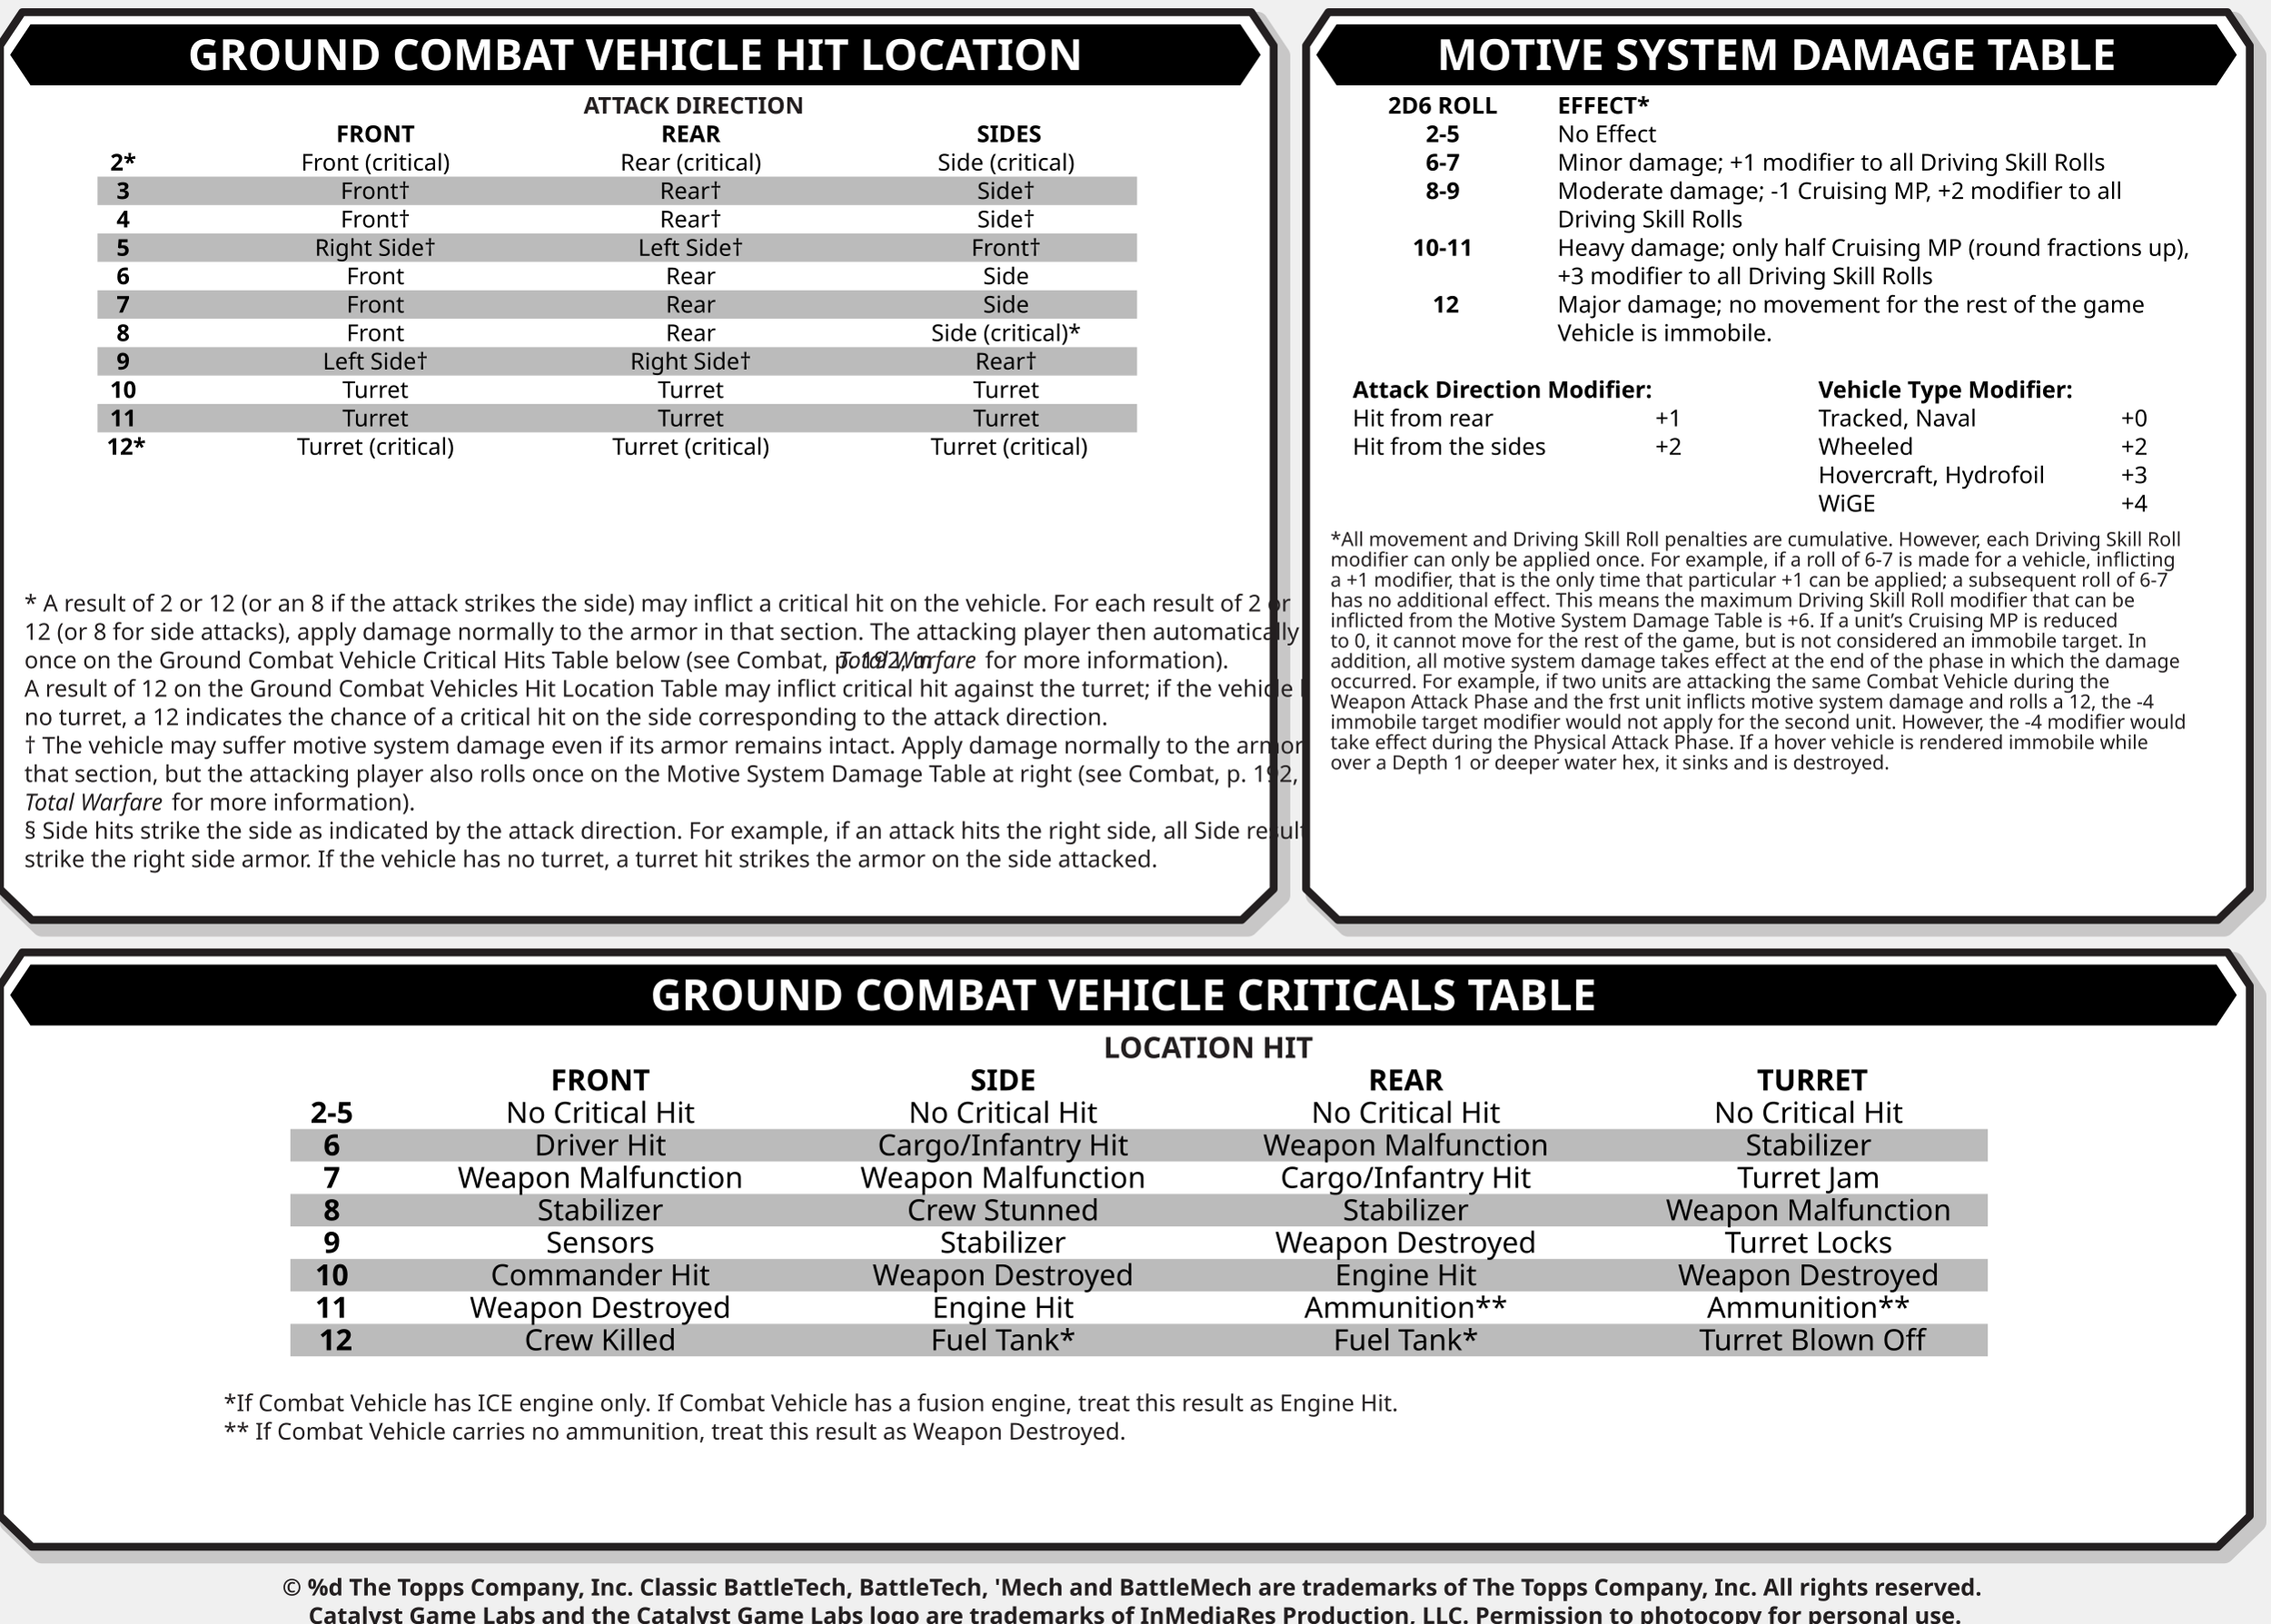
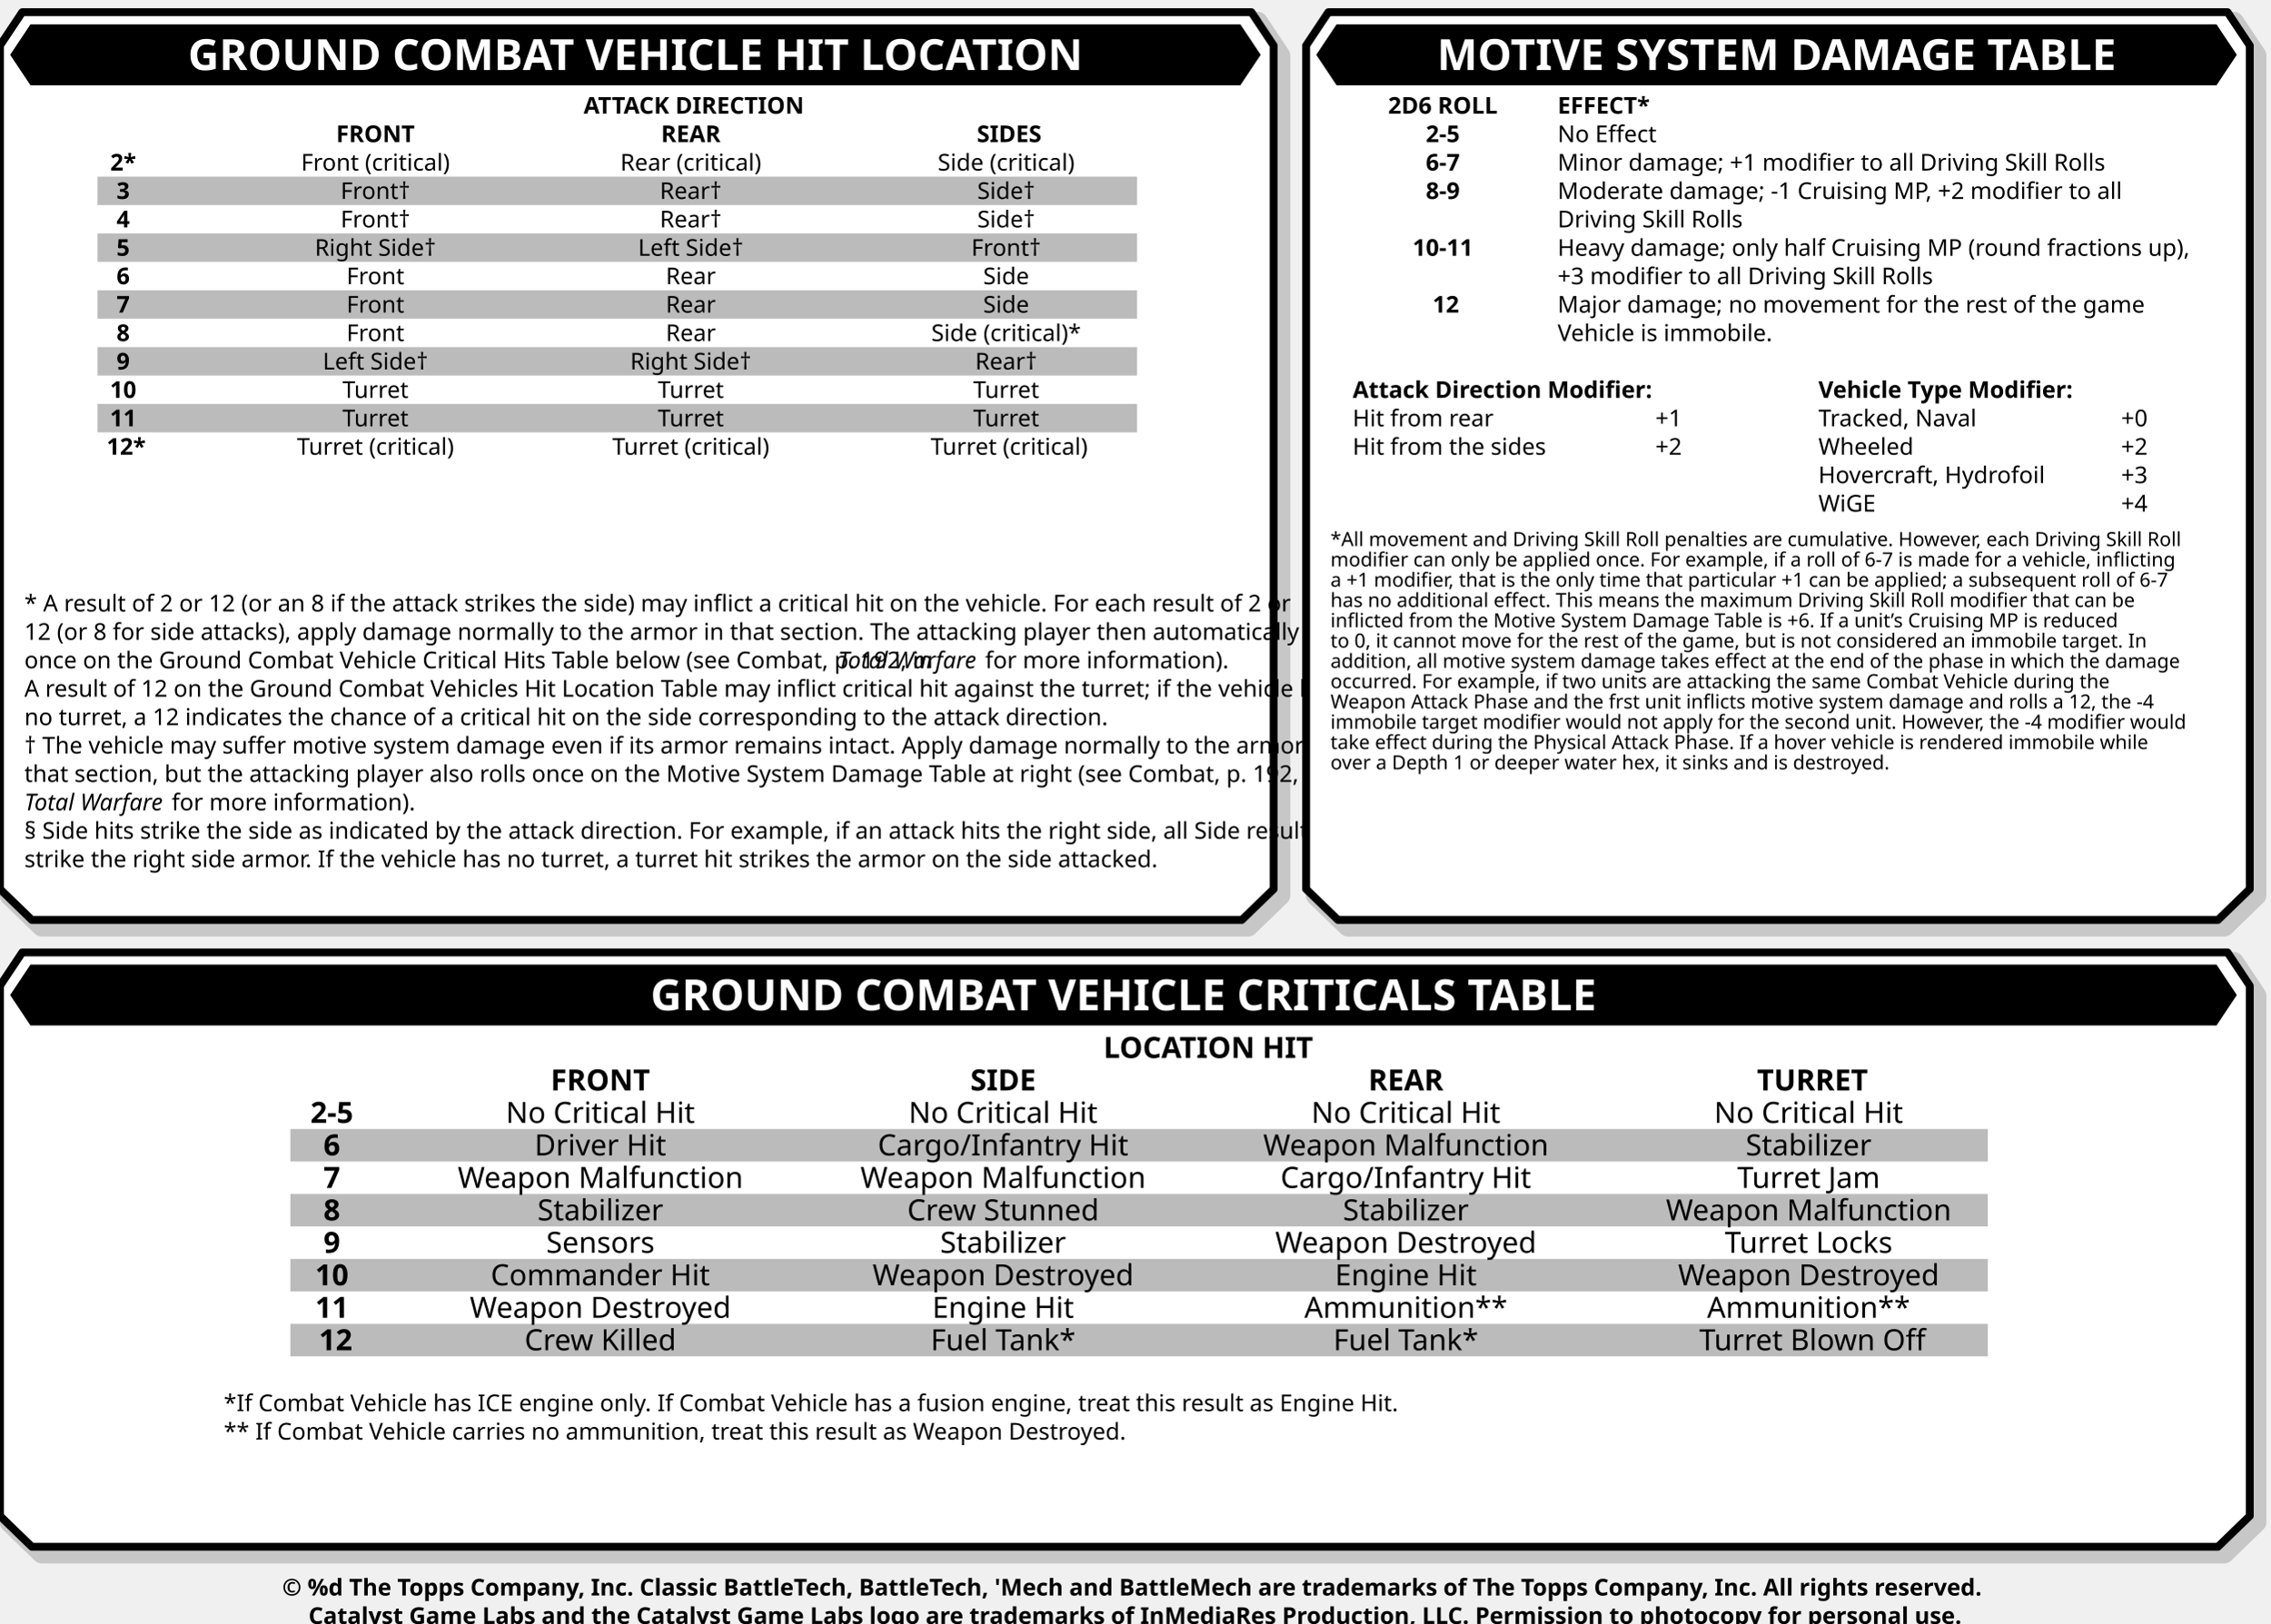
<svg xmlns="http://www.w3.org/2000/svg" contentScriptType="text/ecmascript" width="559.0" zoomAndPan="magnify" contentStyleType="text/css" height="400.0" preserveAspectRatio="xMidYMid meet" version="1.0" id="svg155">
  <defs id="defs155" />
  <g style="mml-color-elements:" id="rs_template">
-     <text font-size="5.7px" transform="translate (279.5 400.0)" fill="#231f20" text-anchor="middle" font-family="Eurostile" id="footer" font-weight="bold">
+     <text font-size="5.7px" transform="translate (279.5 400.0)" fill="#000000" text-anchor="middle" font-family="Eurostile" id="footer" font-weight="bold">
      <tspan lengthAdjust="spacingAndGlyphs" x="0.0" id="tspanCopyright" y="-7.000" textLength="531.050">© %d The Topps Company, Inc. Classic BattleTech, BattleTech, 'Mech and BattleMech are trademarks of The Topps Company, Inc. All rights reserved.</tspan>
      <tspan lengthAdjust="spacingAndGlyphs" x="0.0" y="0" textLength="503.100" id="tspan1">Catalyst Game Labs and the Catalyst Game Labs logo are trademarks of InMediaRes Production, LLC. Permission to photocopy for personal use.</tspan>
    </text>
    <g transform="translate (0.000 3.000)" id="g64">
      <g id="g4">
-         <path fill="#ffffff" d="M 2.5,10.714 L 7.975,2.500 L 309.655,2.500 l 5.475,8.214 L 315.130,217.500 l -7.845,7.600 L 10.345,225.100 l -7.845,-7.600 Z" stroke-width="5.2" stroke-linejoin="round" stroke="#c8c7c7" id="path1" />
-         <path fill="#ffffff" d="M 0.0,8.214 L 5.475,0.000 L 308.155,0.000 l 5.475,8.214 L 313.630,216.000 l -7.845,7.600 L 7.845,223.600 l -7.845,-7.600 Z" stroke-width="1.932" stroke-linejoin="round" stroke="#231f20" id="path2" />
+         <path fill="#ffffff" d="M 2.5,10.714 L 7.975,2.500 L 309.655,2.500 l 5.475,8.214 L 315.130,217.500 l -7.845,7.600 L 10.345,225.100 l -7.845,-7.600 Z" stroke-width="5.2" stroke-linejoin="round" stroke="#c7c7c7" id="path1" />
+         <path fill="#ffffff" d="M 0.0,8.214 L 5.475,0.000 L 308.155,0.000 l 5.475,8.214 L 313.630,216.000 l -7.845,7.600 L 7.845,223.600 l -7.845,-7.600 Z" stroke-width="1.932" stroke-linejoin="round" stroke="#000000" id="path2" />
        <g transform="translate (2.5,3.0)" id="g3">
          <path fill="#000000" d="M 0,7.500 l 4.999,-7.500 h 297.940 l 4.999,7.500 l -4.999,7.500 h -297.940 Z" id="path3" />
          <text x="153.969" y="11.250" fill="#ffffff" text-anchor="middle" style="font-family:Eurostile;font-size:10.600px;font-weight:bold;font-style:normal" textLength="198.545" lengthAdjust="spacingAndGlyphs" id="text3">GROUND COMBAT VEHICLE HIT LOCATION</text>
        </g>
      </g>
      <g id="shade1" class="tableshading" style="fill:#bbbbbb" transform="translate(0,-3)">
        <rect id="rect155" width="256" height="7" x="24" y="43.5" />
        <rect id="rect156" width="256" height="7" x="24" y="57.5" />
        <rect id="rect157" width="256" height="7" x="24" y="71.5" />
        <rect id="rect158" width="256" height="7" x="24" y="85.5" />
        <rect id="rect159" width="256" height="7" x="24" y="99.5" />
      </g>
-       <text fill="#231f20" x="170.847" y="25.000" style="font-family:Eurostile;font-size:5.700px;font-weight:bold;font-style:normal" text-anchor="middle" id="text4">ATTACK DIRECTION</text>
+       <text fill="#000000" x="170.847" y="25.000" style="font-family:Eurostile;font-size:5.700px;font-weight:bold;font-style:normal" text-anchor="middle" id="text4">ATTACK DIRECTION</text>
      <g transform="translate (0.000 32.000)" id="g50">
        <text text-anchor="middle" style="font-family:Eurostile;font-size:5.700px;font-weight:bold;font-style:normal" id="text6">
          <tspan x="93.189" y="0.000" id="tspan4">FRONT</tspan>
          <tspan x="170.847" y="0.000" id="tspan5">REAR</tspan>
          <tspan x="248.504" y="0.000" id="tspan6">SIDES</tspan>
        </text>
        <text text-anchor="middle" style="font-family:Eurostile;font-size:5.700px;font-weight:bold;font-style:normal" id="text17">
          <tspan x="31.063" y="7.000" id="tspan7">2*</tspan>
          <tspan x="31.063" y="14.000" id="tspan8">3</tspan>
          <tspan x="31.063" y="21.000" id="tspan9">4</tspan>
          <tspan x="31.063" y="28.000" id="tspan10">5</tspan>
          <tspan x="31.063" y="35.000" id="tspan11">6</tspan>
          <tspan x="31.063" y="42.000" id="tspan12">7</tspan>
          <tspan x="31.063" y="49.000" id="tspan13">8</tspan>
          <tspan x="31.063" y="56.000" id="tspan14">9</tspan>
          <tspan x="31.063" y="63.000" id="tspan15">10</tspan>
          <tspan x="31.063" y="70.000" id="tspan16">11</tspan>
          <tspan x="31.063" y="77.000" id="tspan17">12*</tspan>
        </text>
        <text text-anchor="middle" style="font-family:Eurostile;font-size:5.700px;font-weight:normal;font-style:normal" id="text50">
          <tspan x="93.189" y="7.000" id="tspan18">Front (critical)</tspan>
          <tspan x="170.847" y="7.000" id="tspan19">Rear (critical)</tspan>
          <tspan x="248.504" y="7.000" id="tspan20">Side (critical)</tspan>
          <tspan x="93.189" y="14.000" id="tspan21">Front†</tspan>
          <tspan x="170.847" y="14.000" id="tspan22">Rear†</tspan>
          <tspan x="248.504" y="14.000" id="tspan23">Side†</tspan>
          <tspan x="93.189" y="21.000" id="tspan24">Front†</tspan>
          <tspan x="170.847" y="21.000" id="tspan25">Rear†</tspan>
          <tspan x="248.504" y="21.000" id="tspan26">Side†</tspan>
          <tspan x="93.189" y="28.000" id="tspan27">Right Side†</tspan>
          <tspan x="170.847" y="28.000" id="tspan28">Left Side†</tspan>
          <tspan x="248.504" y="28.000" id="tspan29">Front†</tspan>
          <tspan x="93.189" y="35.000" id="tspan30">Front</tspan>
          <tspan x="170.847" y="35.000" id="tspan31">Rear</tspan>
          <tspan x="248.504" y="35.000" id="tspan32">Side</tspan>
          <tspan x="93.189" y="42.000" id="tspan33">Front</tspan>
          <tspan x="170.847" y="42.000" id="tspan34">Rear</tspan>
          <tspan x="248.504" y="42.000" id="tspan35">Side</tspan>
          <tspan x="93.189" y="49.000" id="tspan36">Front</tspan>
          <tspan x="170.847" y="49.000" id="tspan37">Rear</tspan>
          <tspan x="248.504" y="49.000" id="tspan38">Side (critical)*</tspan>
          <tspan x="93.189" y="56.000" id="tspan39">Left Side†</tspan>
          <tspan x="170.847" y="56.000" id="tspan40">Right Side†</tspan>
          <tspan x="248.504" y="56.000" id="tspan41">Rear†</tspan>
          <tspan x="93.189" y="63.000" id="tspan42">Turret</tspan>
          <tspan x="170.847" y="63.000" id="tspan43">Turret</tspan>
          <tspan x="248.504" y="63.000" id="tspan44">Turret</tspan>
          <tspan x="93.189" y="70.000" id="tspan45">Turret</tspan>
          <tspan x="170.847" y="70.000" id="tspan46">Turret</tspan>
          <tspan x="248.504" y="70.000" id="tspan47">Turret</tspan>
          <tspan x="93.189" y="77.000" id="tspan48">Turret (critical)</tspan>
          <tspan x="170.847" y="77.000" id="tspan49">Turret (critical)</tspan>
          <tspan x="248.504" y="77.000" id="tspan50">Turret (critical)</tspan>
        </text>
      </g>
      <g transform="translate(0,140.600)" id="g63">
-         <text x="6.000" y="7.000" fill="#231f20" text-anchor="start" style="font-family:Eurostile;font-size:5.700px;font-weight:normal;font-style:normal" textLength="301.630" lengthAdjust="spacingAndGlyphs" id="text51">* A result of 2 or 12 (or an 8 if the attack strikes the side) may inflict a critical hit on the vehicle. For each result of 2 or</text>
-         <text x="6.000" y="14.000" fill="#231f20" text-anchor="start" style="font-family:Eurostile;font-size:5.700px;font-weight:normal;font-style:normal" textLength="301.630" lengthAdjust="spacingAndGlyphs" id="text52">12 (or 8 for side attacks), apply damage normally to the armor in that section. The attacking player then automatically rolls</text>
-         <text x="6.000" y="21.000" fill="#231f20" text-anchor="start" style="font-family:Eurostile;font-size:5.700px;font-weight:normal;font-style:normal" textLength="200.326" lengthAdjust="spacingAndGlyphs" id="text53">once on the Ground Combat Vehicle Critical Hits Table below (see Combat, p. 192, in </text>
-         <text x="206.326" y="21.000" fill="#231f20" text-anchor="start" style="font-family:Eurostile;font-size:5.700px;font-weight:normal;font-style:italic" textLength="33.425" lengthAdjust="spacingAndGlyphs" id="text54">Total Warfare</text>
-         <text x="242.595" y="21.000" fill="#231f20" text-anchor="start" style="font-family:Eurostile;font-size:5.700px;font-weight:normal;font-style:normal" textLength="53.281" lengthAdjust="spacingAndGlyphs" id="text55"> for more information).</text>
-         <text x="6.000" y="28.000" fill="#231f20" text-anchor="start" style="font-family:Eurostile;font-size:5.700px;font-weight:normal;font-style:normal" textLength="301.630" lengthAdjust="spacingAndGlyphs" id="text56">A result of 12 on the Ground Combat Vehicles Hit Location Table may inflict critical hit against the turret; if the vehicle has</text>
-         <text fill="#231f20" x="6.000" y="35.000" style="font-family:Eurostile;font-size:5.700px;font-weight:normal;font-style:normal;mml-field-width:67827.500" text-anchor="start" id="text57">no turret, a 12 indicates the chance of a critical hit on the side corresponding to the attack direction.</text>
-         <text x="6.000" y="42.000" fill="#231f20" text-anchor="start" style="font-family:Eurostile;font-size:5.700px;font-weight:normal;font-style:normal" textLength="301.630" lengthAdjust="spacingAndGlyphs" id="text58">† The vehicle may suffer motive system damage even if its armor remains intact. Apply damage normally to the armor in</text>
-         <text x="6.000" y="49.000" fill="#231f20" text-anchor="start" style="font-family:Eurostile;font-size:5.700px;font-weight:normal;font-style:normal" textLength="301.630" lengthAdjust="spacingAndGlyphs" id="text59">that section, but the attacking player also rolls once on the Motive System Damage Table at right (see Combat, p. 192, in</text>
-         <text x="6.000" y="56.000" fill="#231f20" text-anchor="start" style="font-family:Eurostile;font-size:5.700px;font-weight:normal;font-style:italic" textLength="33.425" lengthAdjust="spacingAndGlyphs" id="text60">Total Warfare</text>
-         <text x="42.269" y="56.000" fill="#231f20" text-anchor="start" style="font-family:Eurostile;font-size:5.700px;font-weight:normal;font-style:normal" textLength="53.281" lengthAdjust="spacingAndGlyphs" id="text61"> for more information).</text>
-         <text x="6.000" y="63.000" fill="#231f20" text-anchor="start" style="font-family:Eurostile;font-size:5.700px;font-weight:normal;font-style:normal" textLength="301.630" lengthAdjust="spacingAndGlyphs" id="text62">§ Side hits strike the side as indicated by the attack direction. For example, if an attack hits the right side, all Side results</text>
-         <text fill="#231f20" x="6.000" y="70.000" style="font-family:Eurostile;font-size:5.700px;font-weight:normal;font-style:normal;mml-field-width:69736.813" text-anchor="start" id="text63">strike the right side armor. If the vehicle has no turret, a turret hit strikes the armor on the side attacked.</text>
+         <text x="6.000" y="7.000" fill="#000000" text-anchor="start" style="font-family:Eurostile;font-size:5.700px;font-weight:normal;font-style:normal" textLength="301.630" lengthAdjust="spacingAndGlyphs" id="text51">* A result of 2 or 12 (or an 8 if the attack strikes the side) may inflict a critical hit on the vehicle. For each result of 2 or</text>
+         <text x="6.000" y="14.000" fill="#000000" text-anchor="start" style="font-family:Eurostile;font-size:5.700px;font-weight:normal;font-style:normal" textLength="301.630" lengthAdjust="spacingAndGlyphs" id="text52">12 (or 8 for side attacks), apply damage normally to the armor in that section. The attacking player then automatically rolls</text>
+         <text x="6.000" y="21.000" fill="#000000" text-anchor="start" style="font-family:Eurostile;font-size:5.700px;font-weight:normal;font-style:normal" textLength="200.326" lengthAdjust="spacingAndGlyphs" id="text53">once on the Ground Combat Vehicle Critical Hits Table below (see Combat, p. 192, in </text>
+         <text x="206.326" y="21.000" fill="#000000" text-anchor="start" style="font-family:Eurostile;font-size:5.700px;font-weight:normal;font-style:italic" textLength="33.425" lengthAdjust="spacingAndGlyphs" id="text54">Total Warfare</text>
+         <text x="242.595" y="21.000" fill="#000000" text-anchor="start" style="font-family:Eurostile;font-size:5.700px;font-weight:normal;font-style:normal" textLength="53.281" lengthAdjust="spacingAndGlyphs" id="text55"> for more information).</text>
+         <text x="6.000" y="28.000" fill="#000000" text-anchor="start" style="font-family:Eurostile;font-size:5.700px;font-weight:normal;font-style:normal" textLength="301.630" lengthAdjust="spacingAndGlyphs" id="text56">A result of 12 on the Ground Combat Vehicles Hit Location Table may inflict critical hit against the turret; if the vehicle has</text>
+         <text fill="#000000" x="6.000" y="35.000" style="font-family:Eurostile;font-size:5.700px;font-weight:normal;font-style:normal;mml-field-width:67827.500" text-anchor="start" id="text57">no turret, a 12 indicates the chance of a critical hit on the side corresponding to the attack direction.</text>
+         <text x="6.000" y="42.000" fill="#000000" text-anchor="start" style="font-family:Eurostile;font-size:5.700px;font-weight:normal;font-style:normal" textLength="301.630" lengthAdjust="spacingAndGlyphs" id="text58">† The vehicle may suffer motive system damage even if its armor remains intact. Apply damage normally to the armor in</text>
+         <text x="6.000" y="49.000" fill="#000000" text-anchor="start" style="font-family:Eurostile;font-size:5.700px;font-weight:normal;font-style:normal" textLength="301.630" lengthAdjust="spacingAndGlyphs" id="text59">that section, but the attacking player also rolls once on the Motive System Damage Table at right (see Combat, p. 192, in</text>
+         <text x="6.000" y="56.000" fill="#000000" text-anchor="start" style="font-family:Eurostile;font-size:5.700px;font-weight:normal;font-style:italic" textLength="33.425" lengthAdjust="spacingAndGlyphs" id="text60">Total Warfare</text>
+         <text x="42.269" y="56.000" fill="#000000" text-anchor="start" style="font-family:Eurostile;font-size:5.700px;font-weight:normal;font-style:normal" textLength="53.281" lengthAdjust="spacingAndGlyphs" id="text61"> for more information).</text>
+         <text x="6.000" y="63.000" fill="#000000" text-anchor="start" style="font-family:Eurostile;font-size:5.700px;font-weight:normal;font-style:normal" textLength="301.630" lengthAdjust="spacingAndGlyphs" id="text62">§ Side hits strike the side as indicated by the attack direction. For example, if an attack hits the right side, all Side results</text>
+         <text fill="#000000" x="6.000" y="70.000" style="font-family:Eurostile;font-size:5.700px;font-weight:normal;font-style:normal;mml-field-width:69736.813" text-anchor="start" id="text63">strike the right side armor. If the vehicle has no turret, a turret hit strikes the armor on the side attacked.</text>
      </g>
    </g>
    <g transform="translate (321.630 3.000)" id="g107">
      <g id="g67">
-         <path fill="#ffffff" d="M 2.5,10.714 L 7.975,2.500 L 228.395,2.500 l 5.475,8.214 L 233.870,217.500 l -7.845,7.600 L 10.345,225.100 l -7.845,-7.600 Z" stroke-width="5.2" stroke-linejoin="round" stroke="#c8c7c7" id="path64" />
-         <path fill="#ffffff" d="M 0.0,8.214 L 5.475,0.000 L 226.895,0.000 l 5.475,8.214 L 232.370,216.000 l -7.845,7.600 L 7.845,223.600 l -7.845,-7.600 Z" stroke-width="1.932" stroke-linejoin="round" stroke="#231f20" id="path65" />
+         <path fill="#ffffff" d="M 2.5,10.714 L 7.975,2.500 L 228.395,2.500 l 5.475,8.214 L 233.870,217.500 l -7.845,7.600 L 10.345,225.100 l -7.845,-7.600 Z" stroke-width="5.2" stroke-linejoin="round" stroke="#c7c7c7" id="path64" />
+         <path fill="#ffffff" d="M 0.0,8.214 L 5.475,0.000 L 226.895,0.000 l 5.475,8.214 L 232.370,216.000 l -7.845,7.600 L 7.845,223.600 l -7.845,-7.600 Z" stroke-width="1.932" stroke-linejoin="round" stroke="#000000" id="path65" />
        <g transform="translate (2.5,3.0)" id="g66">
          <path fill="#000000" d="M 0,7.500 l 4.999,-7.500 h 216.680 l 4.999,7.500 l -4.999,7.500 h -216.680 Z" id="path66" />
          <text x="113.339" y="11.250" fill="#ffffff" text-anchor="middle" style="font-family:Eurostile;font-size:10.600px;font-weight:bold;font-style:normal" textLength="157.417" lengthAdjust="spacingAndGlyphs" id="text66">MOTIVE SYSTEM DAMAGE TABLE</text>
        </g>
      </g>
      <g transform="translate (0.000 25.000)" id="g81">
        <text text-anchor="start" style="font-family:Eurostile;font-size:5.700px;font-weight:bold;font-style:normal" id="text67">
          <tspan x="61.930" y="0.000" id="tspan67">EFFECT*</tspan>
        </text>
        <text text-anchor="middle" style="font-family:Eurostile;font-size:5.700px;font-weight:bold;font-style:normal" id="text73">
          <tspan x="34.405" y="0.000" id="tspan68">2D6 ROLL</tspan>
          <tspan x="34.405" y="7.000" id="tspan69">2-5</tspan>
          <tspan x="34.405" y="14.000" id="tspan70">6-7</tspan>
          <tspan x="34.405" y="21.000" id="tspan71">8-9</tspan>
          <tspan x="34.405" y="35.000" id="tspan72">10-11</tspan>
          <tspan x="34.405" y="49.000" id="tspan73">12</tspan>
        </text>
        <text text-anchor="start" style="font-family:Eurostile;font-size:5.700px;font-weight:normal;font-style:normal" id="text81">
          <tspan x="61.930" y="7.000" id="tspan74">No Effect</tspan>
          <tspan x="61.930" y="14.000" id="tspan75">Minor damage; +1 modifier to all Driving Skill Rolls</tspan>
          <tspan x="61.930" y="21.000" id="tspan76">Moderate damage; -1 Cruising MP, +2 modifier to all</tspan>
          <tspan x="61.930" y="28.000" id="tspan77">Driving Skill Rolls</tspan>
          <tspan x="61.930" y="35.000" id="tspan78">Heavy damage; only half Cruising MP (round fractions up),</tspan>
          <tspan x="61.930" y="42.000" id="tspan79">+3 modifier to all Driving Skill Rolls</tspan>
          <tspan x="61.930" y="49.000" id="tspan80">Major damage; no movement for the rest of the game</tspan>
          <tspan x="61.930" y="56.000" id="tspan81">Vehicle is immobile.</tspan>
        </text>
      </g>
      <g transform="translate (0.000 95.000)" id="g86">
        <text text-anchor="start" style="font-family:Eurostile;font-size:5.700px;font-weight:bold;font-style:normal" id="text82">
          <tspan x="11.469" y="0.000" id="tspan82">Attack Direction Modifier:</tspan>
        </text>
        <text text-anchor="start" style="font-family:Eurostile;font-size:5.700px;font-weight:normal;font-style:normal" id="text86">
          <tspan x="11.469" y="7.000" id="tspan83">Hit from rear</tspan>
          <tspan x="86.014" y="7.000" id="tspan84">+1</tspan>
          <tspan x="11.469" y="14.000" id="tspan85">Hit from the sides</tspan>
          <tspan x="86.014" y="14.000" id="tspan86">+2</tspan>
        </text>
      </g>
      <g transform="translate (114.685 95.000)" id="g95">
        <text text-anchor="start" style="font-family:Eurostile;font-size:5.700px;font-weight:bold;font-style:normal" id="text87">
          <tspan x="11.469" y="0.000" id="tspan87">Vehicle Type Modifier:</tspan>
        </text>
        <text text-anchor="start" style="font-family:Eurostile;font-size:5.700px;font-weight:normal;font-style:normal" id="text95">
          <tspan x="11.469" y="7.000" id="tspan88">Tracked, Naval</tspan>
          <tspan x="86.014" y="7.000" id="tspan89">+0</tspan>
          <tspan x="11.469" y="14.000" id="tspan90">Wheeled</tspan>
          <tspan x="86.014" y="14.000" id="tspan91">+2</tspan>
          <tspan x="11.469" y="21.000" id="tspan92">Hovercraft, Hydrofoil</tspan>
          <tspan x="86.014" y="21.000" id="tspan93">+3</tspan>
          <tspan x="11.469" y="28.000" id="tspan94">WiGE</tspan>
          <tspan x="86.014" y="28.000" id="tspan95">+4</tspan>
        </text>
      </g>
-       <text x="6.000" y="131.500" fill="#231f20" text-anchor="start" style="font-family:Eurostile;font-size:4.800px;font-weight:normal;font-style:normal" textLength="220.370" lengthAdjust="spacingAndGlyphs" id="text96">*All movement and Driving Skill Roll penalties are cumulative. However, each Driving Skill Roll</text>
-       <text x="6.000" y="136.500" fill="#231f20" text-anchor="start" style="font-family:Eurostile;font-size:4.800px;font-weight:normal;font-style:normal" textLength="220.370" lengthAdjust="spacingAndGlyphs" id="text97">modifier can only be applied once. For example, if a roll of 6-7 is made for a vehicle, inflicting</text>
-       <text x="6.000" y="141.500" fill="#231f20" text-anchor="start" style="font-family:Eurostile;font-size:4.800px;font-weight:normal;font-style:normal" textLength="220.370" lengthAdjust="spacingAndGlyphs" id="text98">a +1 modifier, that is the only time that particular +1 can be applied; a subsequent roll of 6-7</text>
-       <text x="6.000" y="146.500" fill="#231f20" text-anchor="start" style="font-family:Eurostile;font-size:4.800px;font-weight:normal;font-style:normal" textLength="220.370" lengthAdjust="spacingAndGlyphs" id="text99">has no additional effect. This means the maximum Driving Skill Roll modifier that can be</text>
-       <text x="6.000" y="151.500" fill="#231f20" text-anchor="start" style="font-family:Eurostile;font-size:4.800px;font-weight:normal;font-style:normal" textLength="220.370" lengthAdjust="spacingAndGlyphs" id="text100">inflicted from the Motive System Damage Table is +6. If a unit’s Cruising MP is reduced</text>
-       <text x="6.000" y="156.500" fill="#231f20" text-anchor="start" style="font-family:Eurostile;font-size:4.800px;font-weight:normal;font-style:normal" textLength="220.370" lengthAdjust="spacingAndGlyphs" id="text101">to 0, it cannot move for the rest of the game, but is not considered an immobile target. In</text>
-       <text x="6.000" y="161.500" fill="#231f20" text-anchor="start" style="font-family:Eurostile;font-size:4.800px;font-weight:normal;font-style:normal" textLength="220.370" lengthAdjust="spacingAndGlyphs" id="text102">addition, all motive system damage takes effect at the end of the phase in which the damage</text>
-       <text x="6.000" y="166.500" fill="#231f20" text-anchor="start" style="font-family:Eurostile;font-size:4.800px;font-weight:normal;font-style:normal" textLength="220.370" lengthAdjust="spacingAndGlyphs" id="text103">occurred. For example, if two units are attacking the same Combat Vehicle during the</text>
-       <text x="6.000" y="171.500" fill="#231f20" text-anchor="start" style="font-family:Eurostile;font-size:4.800px;font-weight:normal;font-style:normal" textLength="220.370" lengthAdjust="spacingAndGlyphs" id="text104">Weapon Attack Phase and the frst unit inflicts motive system damage and rolls a 12, the -4</text>
-       <text x="6.000" y="176.500" fill="#231f20" text-anchor="start" style="font-family:Eurostile;font-size:4.800px;font-weight:normal;font-style:normal" textLength="220.370" lengthAdjust="spacingAndGlyphs" id="text105">immobile target modifier would not apply for the second unit. However, the -4 modifier would</text>
-       <text x="6.000" y="181.500" fill="#231f20" text-anchor="start" style="font-family:Eurostile;font-size:4.800px;font-weight:normal;font-style:normal" textLength="220.370" lengthAdjust="spacingAndGlyphs" id="text106">take effect during the Physical Attack Phase. If a hover vehicle is rendered immobile while</text>
-       <text fill="#231f20" x="6.000" y="186.500" style="font-family:Eurostile;font-size:4.800px;font-weight:normal;font-style:normal;mml-field-width:21594.053" text-anchor="start" id="text107">over a Depth 1 or deeper water hex, it sinks and is destroyed.</text>
+       <text x="6.000" y="131.500" fill="#000000" text-anchor="start" style="font-family:Eurostile;font-size:4.800px;font-weight:normal;font-style:normal" textLength="220.370" lengthAdjust="spacingAndGlyphs" id="text96">*All movement and Driving Skill Roll penalties are cumulative. However, each Driving Skill Roll</text>
+       <text x="6.000" y="136.500" fill="#000000" text-anchor="start" style="font-family:Eurostile;font-size:4.800px;font-weight:normal;font-style:normal" textLength="220.370" lengthAdjust="spacingAndGlyphs" id="text97">modifier can only be applied once. For example, if a roll of 6-7 is made for a vehicle, inflicting</text>
+       <text x="6.000" y="141.500" fill="#000000" text-anchor="start" style="font-family:Eurostile;font-size:4.800px;font-weight:normal;font-style:normal" textLength="220.370" lengthAdjust="spacingAndGlyphs" id="text98">a +1 modifier, that is the only time that particular +1 can be applied; a subsequent roll of 6-7</text>
+       <text x="6.000" y="146.500" fill="#000000" text-anchor="start" style="font-family:Eurostile;font-size:4.800px;font-weight:normal;font-style:normal" textLength="220.370" lengthAdjust="spacingAndGlyphs" id="text99">has no additional effect. This means the maximum Driving Skill Roll modifier that can be</text>
+       <text x="6.000" y="151.500" fill="#000000" text-anchor="start" style="font-family:Eurostile;font-size:4.800px;font-weight:normal;font-style:normal" textLength="220.370" lengthAdjust="spacingAndGlyphs" id="text100">inflicted from the Motive System Damage Table is +6. If a unit’s Cruising MP is reduced</text>
+       <text x="6.000" y="156.500" fill="#000000" text-anchor="start" style="font-family:Eurostile;font-size:4.800px;font-weight:normal;font-style:normal" textLength="220.370" lengthAdjust="spacingAndGlyphs" id="text101">to 0, it cannot move for the rest of the game, but is not considered an immobile target. In</text>
+       <text x="6.000" y="161.500" fill="#000000" text-anchor="start" style="font-family:Eurostile;font-size:4.800px;font-weight:normal;font-style:normal" textLength="220.370" lengthAdjust="spacingAndGlyphs" id="text102">addition, all motive system damage takes effect at the end of the phase in which the damage</text>
+       <text x="6.000" y="166.500" fill="#000000" text-anchor="start" style="font-family:Eurostile;font-size:4.800px;font-weight:normal;font-style:normal" textLength="220.370" lengthAdjust="spacingAndGlyphs" id="text103">occurred. For example, if two units are attacking the same Combat Vehicle during the</text>
+       <text x="6.000" y="171.500" fill="#000000" text-anchor="start" style="font-family:Eurostile;font-size:4.800px;font-weight:normal;font-style:normal" textLength="220.370" lengthAdjust="spacingAndGlyphs" id="text104">Weapon Attack Phase and the frst unit inflicts motive system damage and rolls a 12, the -4</text>
+       <text x="6.000" y="176.500" fill="#000000" text-anchor="start" style="font-family:Eurostile;font-size:4.800px;font-weight:normal;font-style:normal" textLength="220.370" lengthAdjust="spacingAndGlyphs" id="text105">immobile target modifier would not apply for the second unit. However, the -4 modifier would</text>
+       <text x="6.000" y="181.500" fill="#000000" text-anchor="start" style="font-family:Eurostile;font-size:4.800px;font-weight:normal;font-style:normal" textLength="220.370" lengthAdjust="spacingAndGlyphs" id="text106">take effect during the Physical Attack Phase. If a hover vehicle is rendered immobile while</text>
+       <text fill="#000000" x="6.000" y="186.500" style="font-family:Eurostile;font-size:4.800px;font-weight:normal;font-style:normal;mml-field-width:21594.053" text-anchor="start" id="text107">over a Depth 1 or deeper water hex, it sinks and is destroyed.</text>
    </g>
    <g transform="translate (0.000 234.600)" id="g155">
      <g id="g110">
-         <path fill="#ffffff" d="M 2.5,10.714 L 7.975,2.500 L 550.025,2.500 l 5.475,8.214 L 555.500,140.300 l -7.845,7.600 L 10.345,147.900 l -7.845,-7.600 Z" stroke-width="5.2" stroke-linejoin="round" stroke="#c8c7c7" id="path107" />
-         <path fill="#ffffff" d="M 0.0,8.214 L 5.475,0.000 L 548.525,0.000 l 5.475,8.214 L 554.000,138.800 l -7.845,7.600 L 7.845,146.400 l -7.845,-7.600 Z" stroke-width="1.932" stroke-linejoin="round" stroke="#231f20" id="path108" />
+         <path fill="#ffffff" d="M 2.5,10.714 L 7.975,2.500 L 550.025,2.500 l 5.475,8.214 L 555.500,140.300 l -7.845,7.600 L 10.345,147.900 l -7.845,-7.600 Z" stroke-width="5.2" stroke-linejoin="round" stroke="#c7c7c7" id="path107" />
+         <path fill="#ffffff" d="M 0.0,8.214 L 5.475,0.000 L 548.525,0.000 l 5.475,8.214 L 554.000,138.800 l -7.845,7.600 L 7.845,146.400 l -7.845,-7.600 Z" stroke-width="1.932" stroke-linejoin="round" stroke="#000000" id="path108" />
        <g transform="translate (2.5,3.0)" id="g109">
          <path fill="#000000" d="M 0,7.500 l 4.999,-7.500 h 538.310 l 4.999,7.500 l -4.999,7.500 h -538.310 Z" id="path109" />
          <text x="274.154" y="11.250" fill="#ffffff" text-anchor="middle" style="font-family:Eurostile;font-size:10.600px;font-weight:bold;font-style:normal" textLength="213.991" lengthAdjust="spacingAndGlyphs" id="text109">GROUND COMBAT VEHICLE CRITICALS TABLE</text>
        </g>
      </g>
      <g id="shade2" transform="translate(-5.5,-219.5)" class="tableshading" style="fill:#bbbbbb">
        <rect id="rect160" width="418" height="8" x="77" y="263" />
        <rect id="rect161" width="418" height="8" x="77" y="279" />
        <rect id="rect162" width="418" height="8" x="77" y="295" />
        <rect id="rect163" width="418" height="8" x="77" y="311" />
      </g>
-       <text fill="#231f20" x="297.540" y="26.000" style="font-family:Eurostile;font-size:7.200px;font-weight:bold;font-style:normal" text-anchor="middle" id="text110">LOCATION HIT</text>
+       <text fill="#000000" x="297.540" y="26.000" style="font-family:Eurostile;font-size:7.200px;font-weight:bold;font-style:normal" text-anchor="middle" id="text110">LOCATION HIT</text>
      <g transform="translate (0.000 34.000)" id="g153">
        <text text-anchor="middle" style="font-family:Eurostile;font-size:7.200px;font-weight:bold;font-style:normal" id="text113">
          <tspan x="148.770" y="0.000" id="tspan110">FRONT</tspan>
          <tspan x="247.950" y="0.000" id="tspan111">SIDE</tspan>
          <tspan x="347.130" y="0.000" id="tspan112">REAR</tspan>
          <tspan x="446.310" y="0.000" id="tspan113">TURRET</tspan>
        </text>
        <text text-anchor="middle" style="font-family:Eurostile;font-size:7.200px;font-weight:bold;font-style:normal" id="text121">
          <tspan x="82.650" y="8.000" id="tspan114">2-5</tspan>
          <tspan x="82.650" y="16.000" id="tspan115">6</tspan>
          <tspan x="82.650" y="24.000" id="tspan116">7</tspan>
          <tspan x="82.650" y="32.000" id="tspan117">8</tspan>
          <tspan x="82.650" y="40.000" id="tspan118">9</tspan>
          <tspan x="82.650" y="48.000" id="tspan119">10</tspan>
          <tspan x="82.650" y="56.000" id="tspan120">11</tspan>
          <tspan x="82.650" y="64.000" id="tspan121">12</tspan>
        </text>
        <text text-anchor="middle" style="font-family:Eurostile;font-size:7.200px;font-weight:normal;font-style:normal" id="text153">
          <tspan x="148.770" y="8.000" id="tspan122">No Critical Hit</tspan>
          <tspan x="247.950" y="8.000" id="tspan123">No Critical Hit</tspan>
          <tspan x="347.130" y="8.000" id="tspan124">No Critical Hit</tspan>
          <tspan x="446.310" y="8.000" id="tspan125">No Critical Hit</tspan>
          <tspan x="148.770" y="16.000" id="tspan126">Driver Hit</tspan>
          <tspan x="247.950" y="16.000" id="tspan127">Cargo/Infantry Hit</tspan>
          <tspan x="347.130" y="16.000" id="tspan128">Weapon Malfunction</tspan>
          <tspan x="446.310" y="16.000" id="tspan129">Stabilizer</tspan>
          <tspan x="148.770" y="24.000" id="tspan130">Weapon Malfunction</tspan>
          <tspan x="247.950" y="24.000" id="tspan131">Weapon Malfunction</tspan>
          <tspan x="347.130" y="24.000" id="tspan132">Cargo/Infantry Hit</tspan>
          <tspan x="446.310" y="24.000" id="tspan133">Turret Jam</tspan>
          <tspan x="148.770" y="32.000" id="tspan134">Stabilizer</tspan>
          <tspan x="247.950" y="32.000" id="tspan135">Crew Stunned</tspan>
          <tspan x="347.130" y="32.000" id="tspan136">Stabilizer</tspan>
          <tspan x="446.310" y="32.000" id="tspan137">Weapon Malfunction</tspan>
          <tspan x="148.770" y="40.000" id="tspan138">Sensors</tspan>
          <tspan x="247.950" y="40.000" id="tspan139">Stabilizer</tspan>
          <tspan x="347.130" y="40.000" id="tspan140">Weapon Destroyed</tspan>
          <tspan x="446.310" y="40.000" id="tspan141">Turret Locks</tspan>
          <tspan x="148.770" y="48.000" id="tspan142">Commander Hit</tspan>
          <tspan x="247.950" y="48.000" id="tspan143">Weapon Destroyed</tspan>
          <tspan x="347.130" y="48.000" id="tspan144">Engine Hit</tspan>
          <tspan x="446.310" y="48.000" id="tspan145">Weapon Destroyed</tspan>
          <tspan x="148.770" y="56.000" id="tspan146">Weapon Destroyed</tspan>
          <tspan x="247.950" y="56.000" id="tspan147">Engine Hit</tspan>
          <tspan x="347.130" y="56.000" id="tspan148">Ammunition**</tspan>
          <tspan x="446.310" y="56.000" id="tspan149">Ammunition**</tspan>
          <tspan x="148.770" y="64.000" id="tspan150">Crew Killed</tspan>
          <tspan x="247.950" y="64.000" id="tspan151">Fuel Tank*</tspan>
          <tspan x="347.130" y="64.000" id="tspan152">Fuel Tank*</tspan>
          <tspan x="446.310" y="64.000" id="tspan153">Turret Blown Off</tspan>
        </text>
      </g>
-       <text fill="#231f20" x="55.100" y="113.000" style="font-family:Eurostile;font-size:5.700px;font-weight:normal;font-style:normal" text-anchor="start" id="text154">*If Combat Vehicle has ICE engine only. If Combat Vehicle has a fusion engine, treat this result as Engine Hit.</text>
-       <text fill="#231f20" x="55.100" y="120.000" style="font-family:Eurostile;font-size:5.700px;font-weight:normal;font-style:normal" text-anchor="start" id="text155">** If Combat Vehicle carries no ammunition, treat this result as Weapon Destroyed.</text>
+       <text fill="#000000" x="55.100" y="113.000" style="font-family:Eurostile;font-size:5.700px;font-weight:normal;font-style:normal" text-anchor="start" id="text154">*If Combat Vehicle has ICE engine only. If Combat Vehicle has a fusion engine, treat this result as Engine Hit.</text>
+       <text fill="#000000" x="55.100" y="120.000" style="font-family:Eurostile;font-size:5.700px;font-weight:normal;font-style:normal" text-anchor="start" id="text155">** If Combat Vehicle carries no ammunition, treat this result as Weapon Destroyed.</text>
    </g>
  </g>
</svg>
